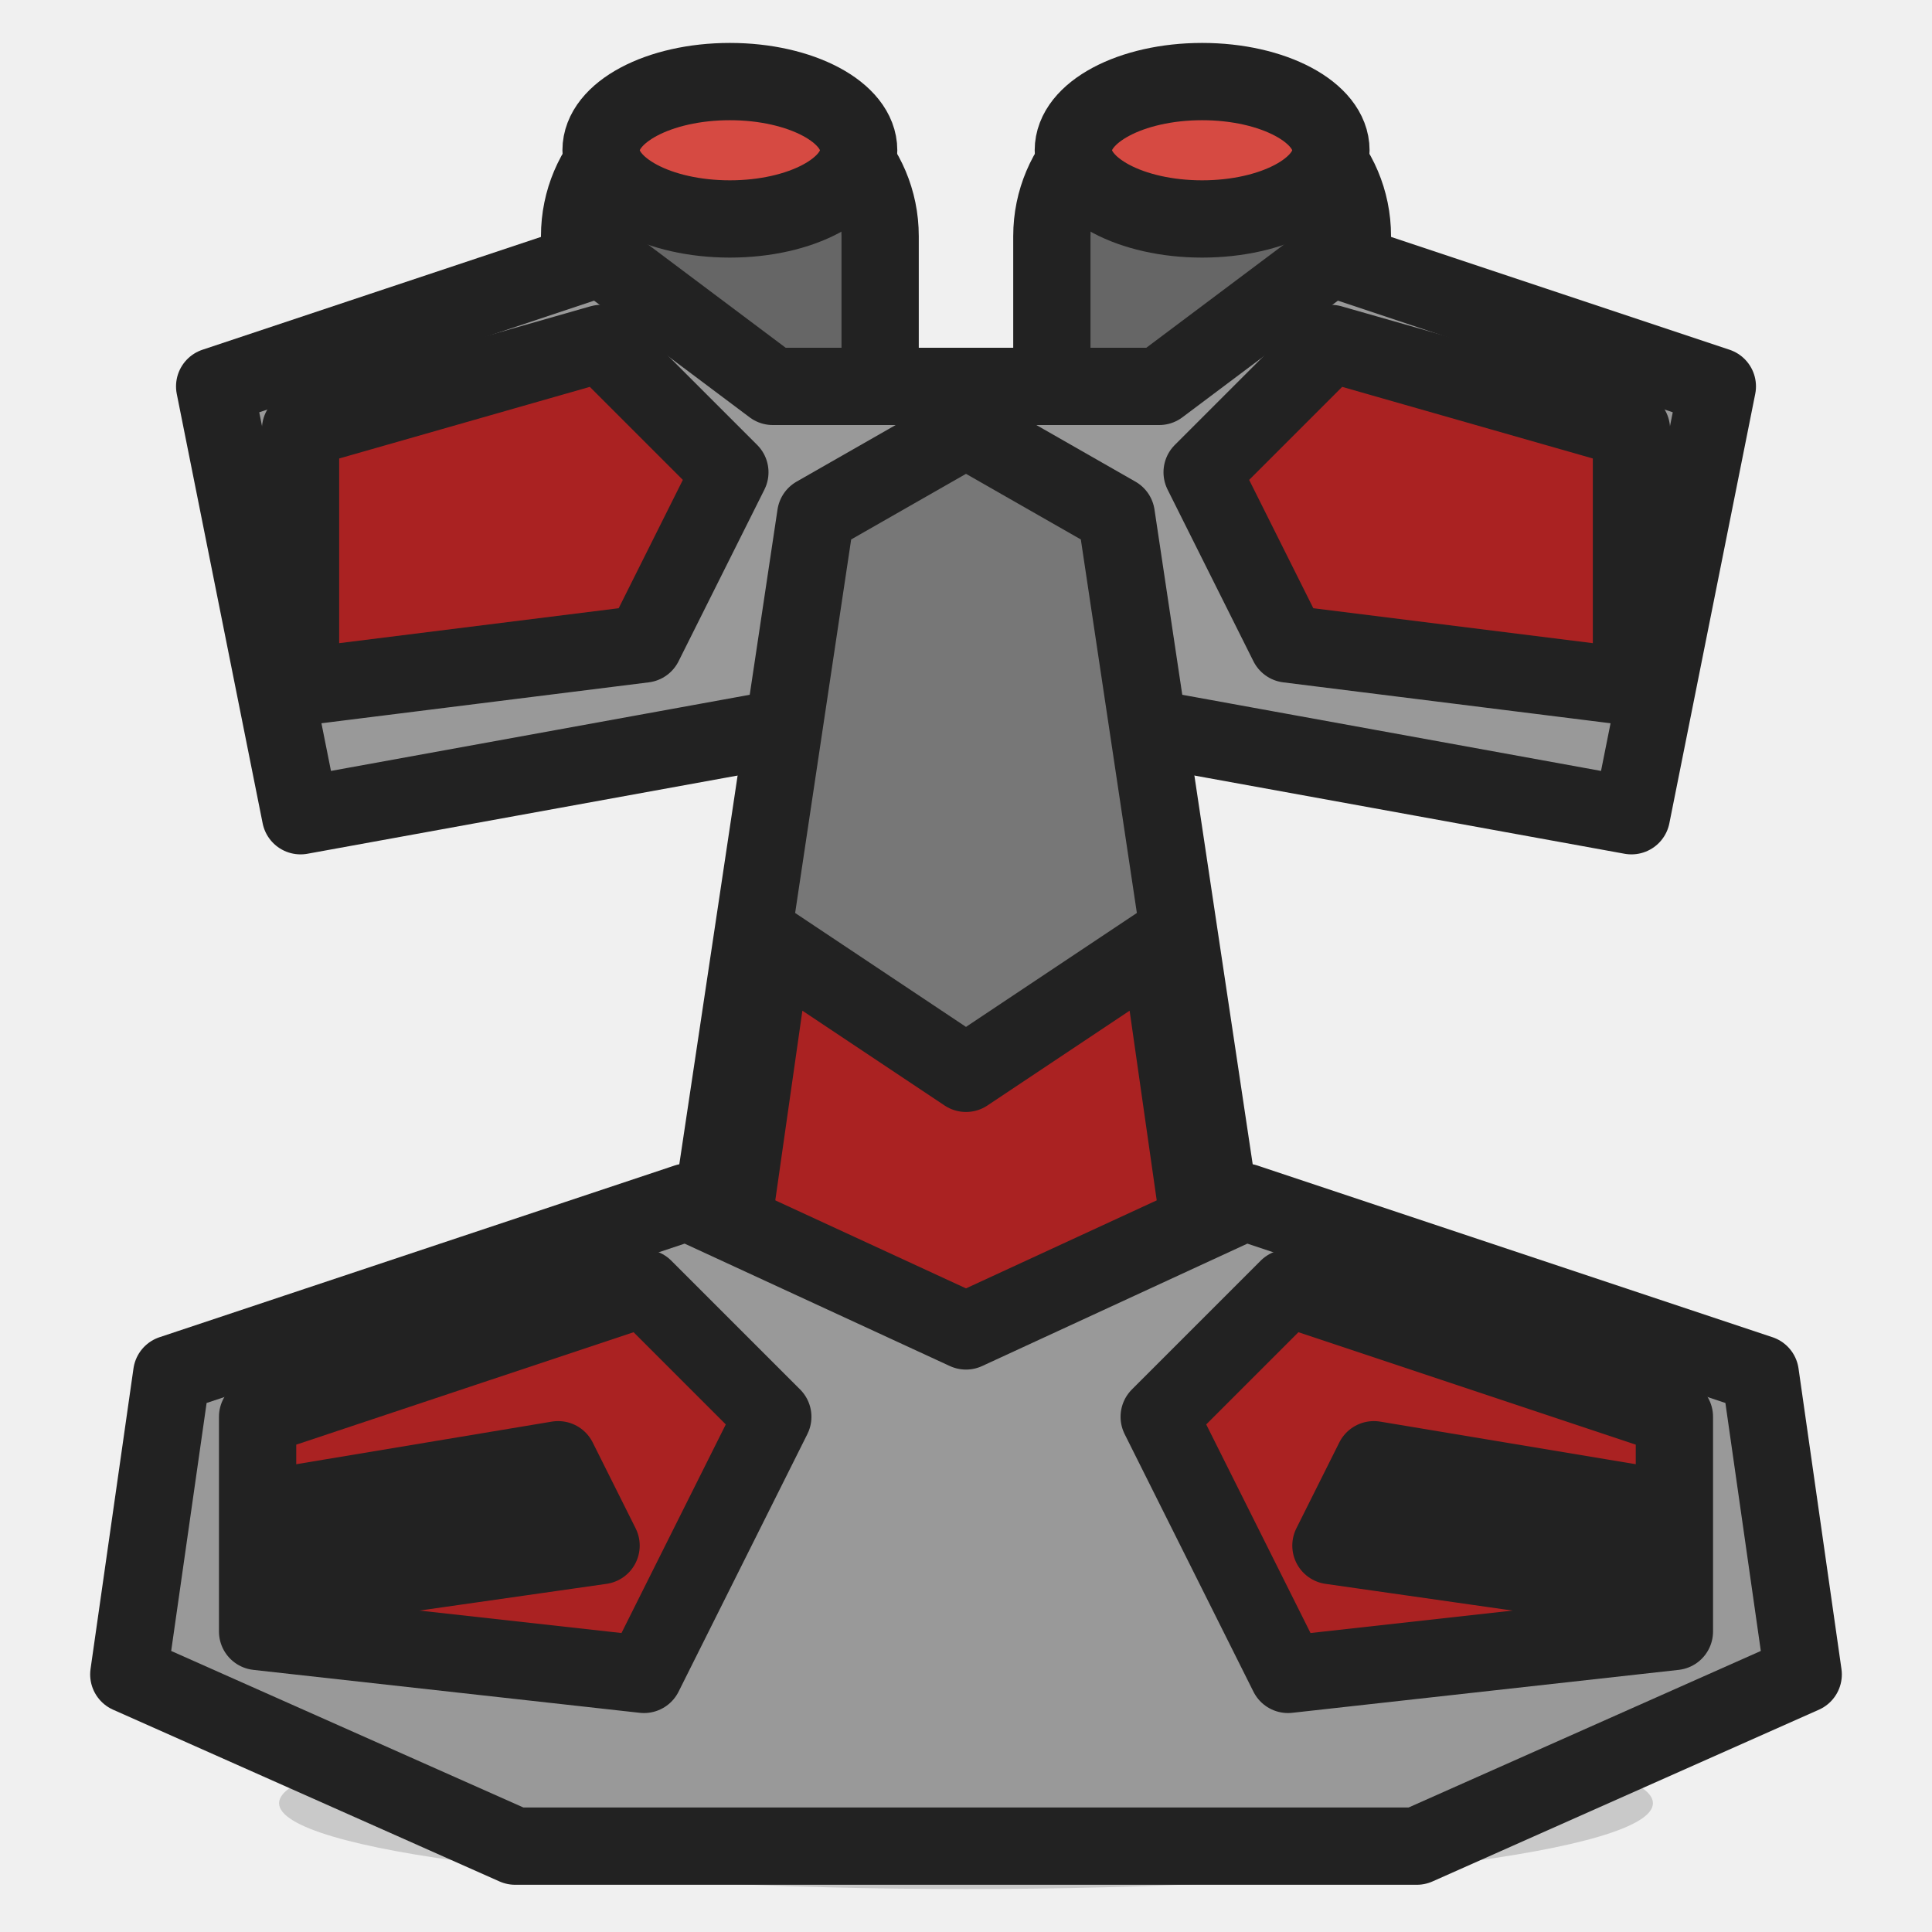
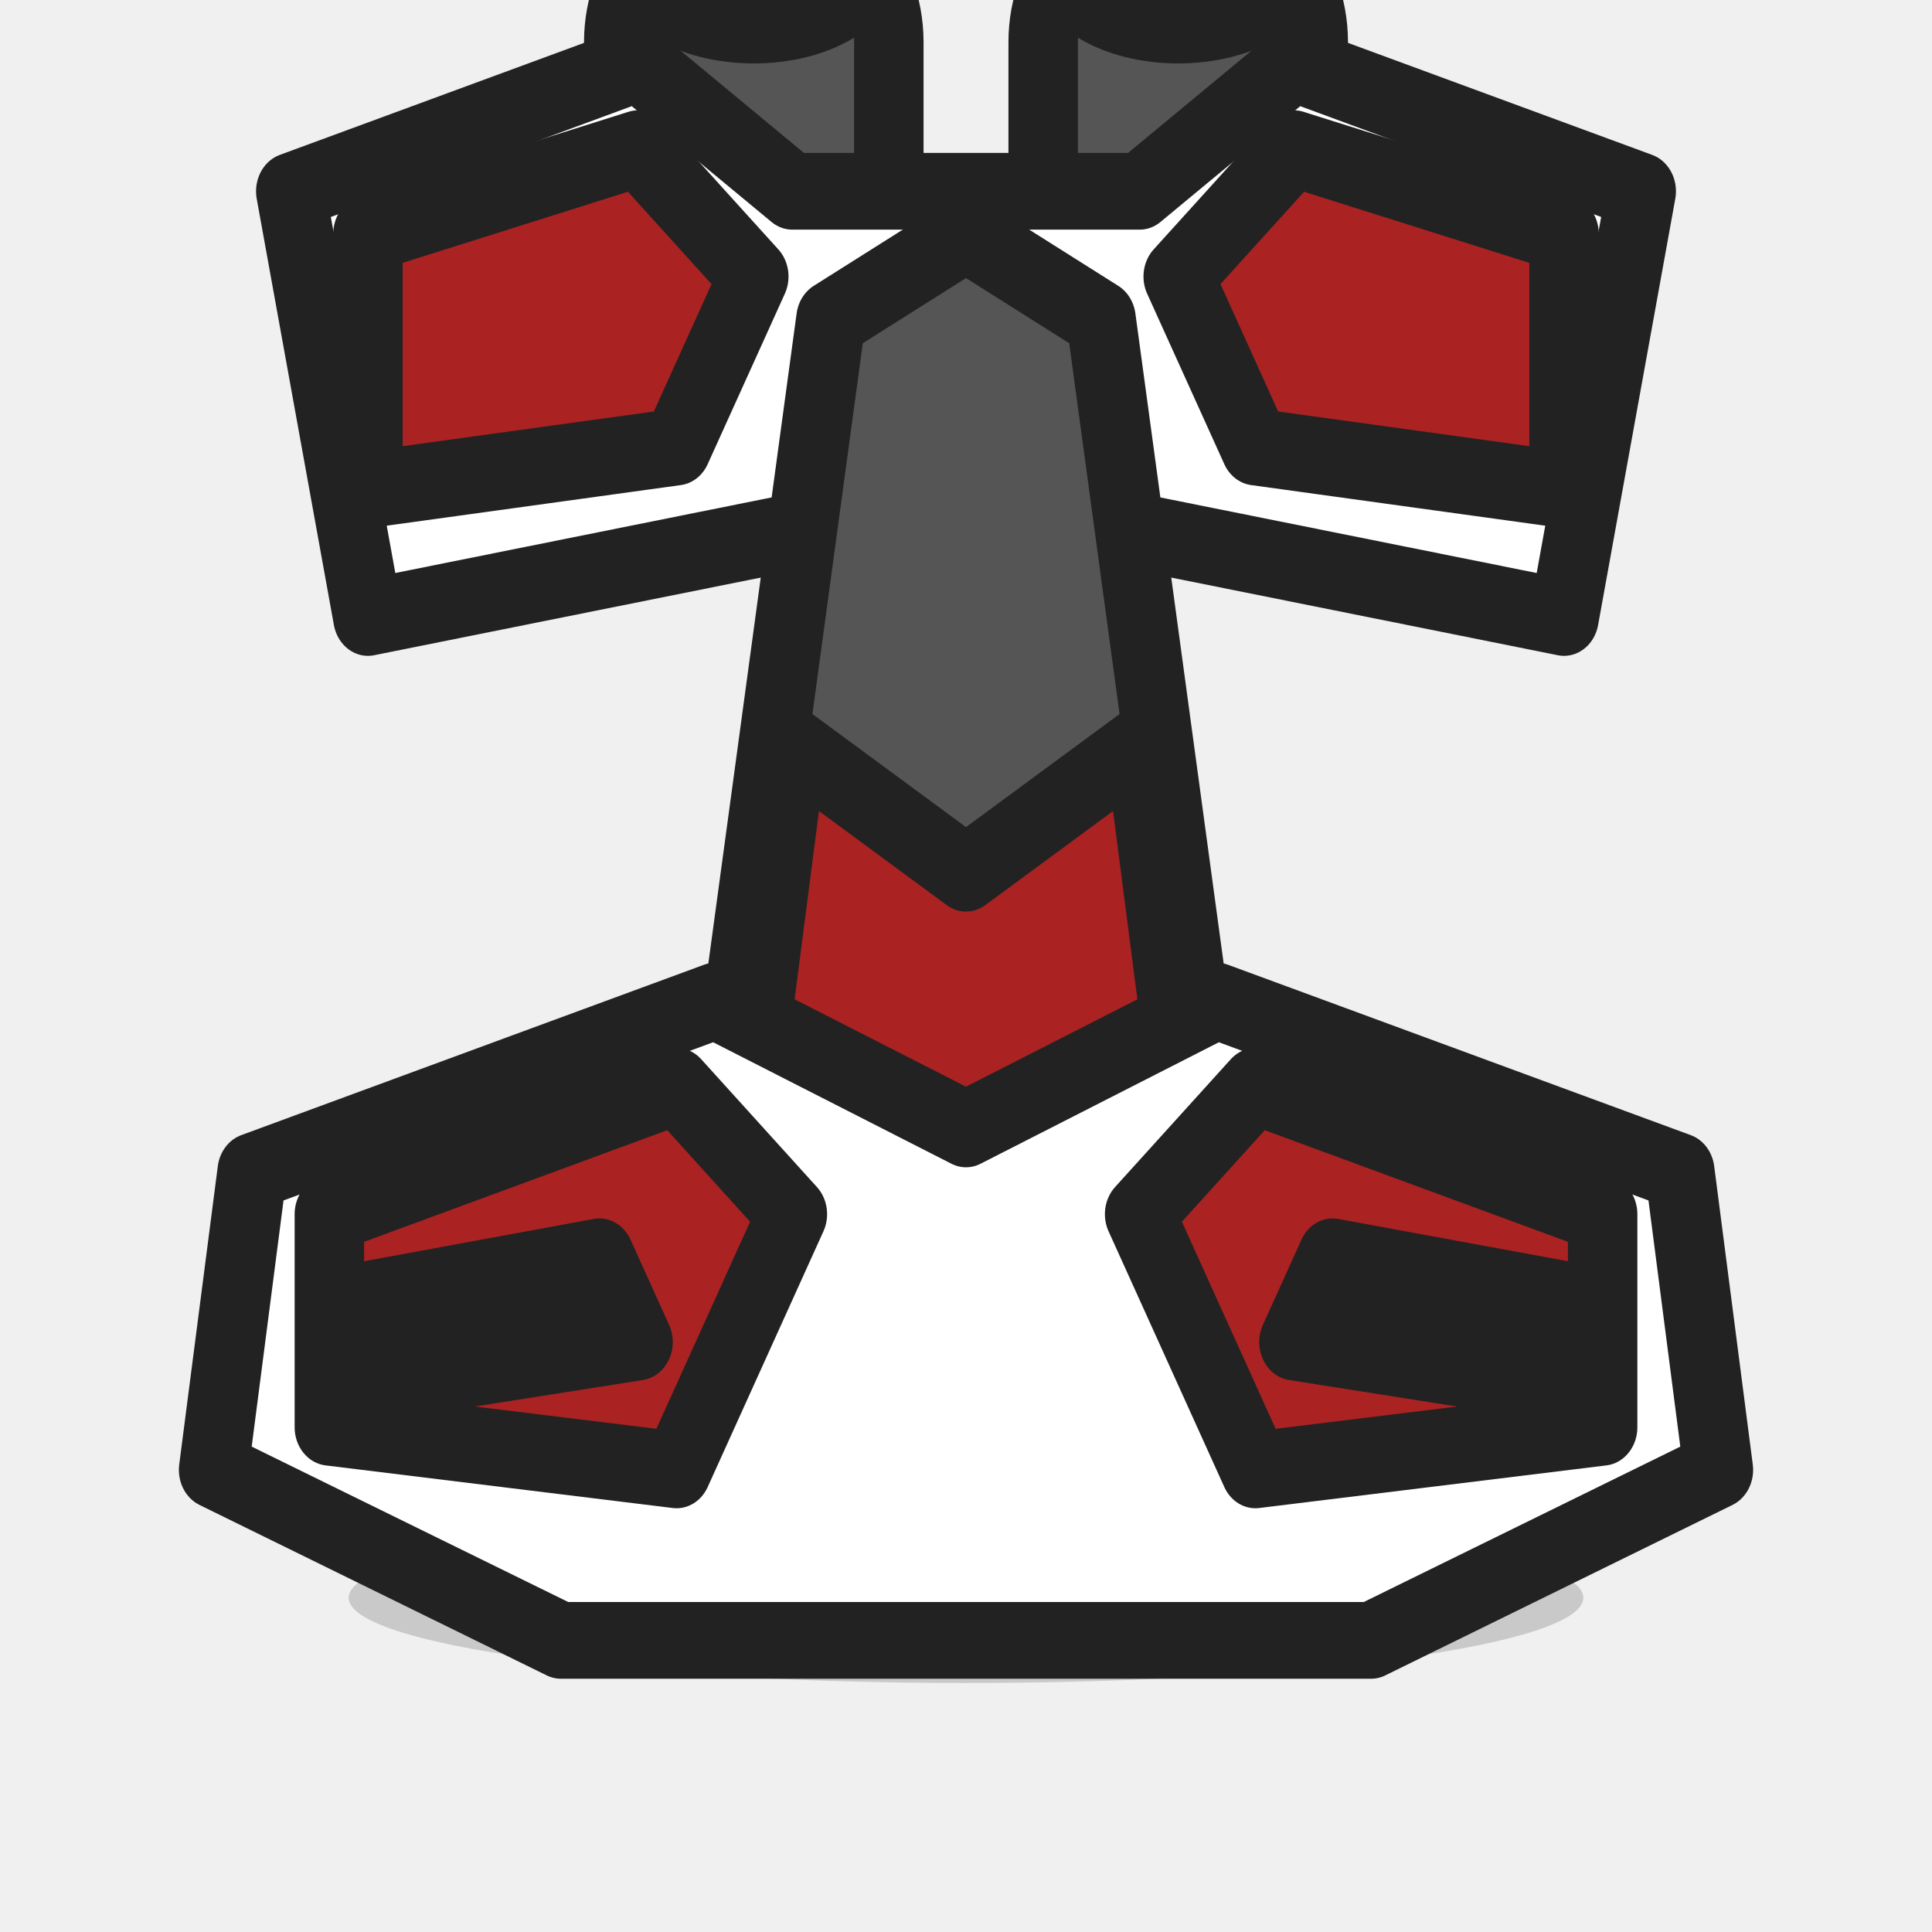
<svg xmlns="http://www.w3.org/2000/svg" viewBox="0 0 45 45">
-   <g stroke="#222" stroke-linecap="round" stroke-linejoin="round" stroke-width="1.8">
-     <ellipse fill="#555" cx="22.5" cy="42" rx="16" ry="2" stroke="none" opacity=".25" />
-     <rect fill="#666" x="13.5" y="2.5" width="7" height="12" rx="3" />
-     <rect fill="#666" x="24.5" y="2.5" width="7" height="12" rx="3" />
-     <ellipse fill="#d64a42" cx="17" cy="3.5" rx="3" ry="1.6" />
-     <ellipse fill="#d64a42" cx="28" cy="3.5" rx="3" ry="1.6" />
-     <path fill="#999" d="M5 9 14 6 18 9h9l4-3 9 3-2 10-11-2-2 5h-5l-2-5-11 2z" />
-     <path fill="#a22" d="M7 10 14 8l3 3-2 4-8 1z" />
-     <path fill="#a22" d="m38 10-7-2-3 3 2 4 8 1z" />
-     <path fill="#777" d="m19 12 3.5-2 3.5 2 3 20-6.5 4-6.5-4z" />
-     <path fill="#a22" d="m18 22 4.5 3 4.5-3 1 7-5.5 4-5.5-4z" />
-     <path fill="#999" d="m4 32 12-4 6.5 3 6.5-3 12 4 1 7-9 4H12l-9-4z" />
-     <path fill="#a22" d="m6 33 9-3 3 3-3 6-9-1z" />
-     <path fill="#a22" d="m39 33-9-3-3 3 3 6 9-1z" />
-     <path fill="#222" d="m7 35 6-1 1 2-7 1z" />
-     <path fill="#222" d="m38 35-6-1-1 2 7 1z" />
+   <g transform="translate(22.5 39.2) scale(0.8987 0.9927) translate(-22.50 -44.00)">
+     <g stroke="#222" stroke-linecap="round" stroke-linejoin="round" stroke-width="1.8">
+       <ellipse fill="#555" cx="22.5" cy="42" rx="16" ry="2" stroke="none" opacity=".25" />
+       <rect fill="#555" x="13.5" y="2.5" width="7" height="12" rx="3" />
+       <rect fill="#555" x="24.5" y="2.5" width="7" height="12" rx="3" />
+       <ellipse fill="#a22" cx="17" cy="3.5" rx="3" ry="1.6" />
+       <ellipse fill="#a22" cx="28" cy="3.5" rx="3" ry="1.6" />
+       <path fill="#fff" d="M5 9 14 6 18 9h9l4-3 9 3-2 10-11-2-2 5h-5l-2-5-11 2z" />
+       <path fill="#a22" d="M7 10 14 8l3 3-2 4-8 1z" />
+       <path fill="#a22" d="m38 10-7-2-3 3 2 4 8 1z" />
+       <path fill="#555" d="m19 12 3.5-2 3.5 2 3 20-6.5 4-6.5-4z" />
+       <path fill="#a22" d="m18 22 4.5 3 4.5-3 1 7-5.5 4-5.5-4z" />
+       <path fill="#fff" d="m4 32 12-4 6.5 3 6.5-3 12 4 1 7-9 4H12l-9-4z" />
+       <path fill="#a22" d="m6 33 9-3 3 3-3 6-9-1z" />
+       <path fill="#a22" d="m39 33-9-3-3 3 3 6 9-1z" />
+       <path fill="#222" d="m7 35 6-1 1 2-7 1z" />
+       <path fill="#222" d="m38 35-6-1-1 2 7 1z" />
+     </g>
  </g>
</svg>
